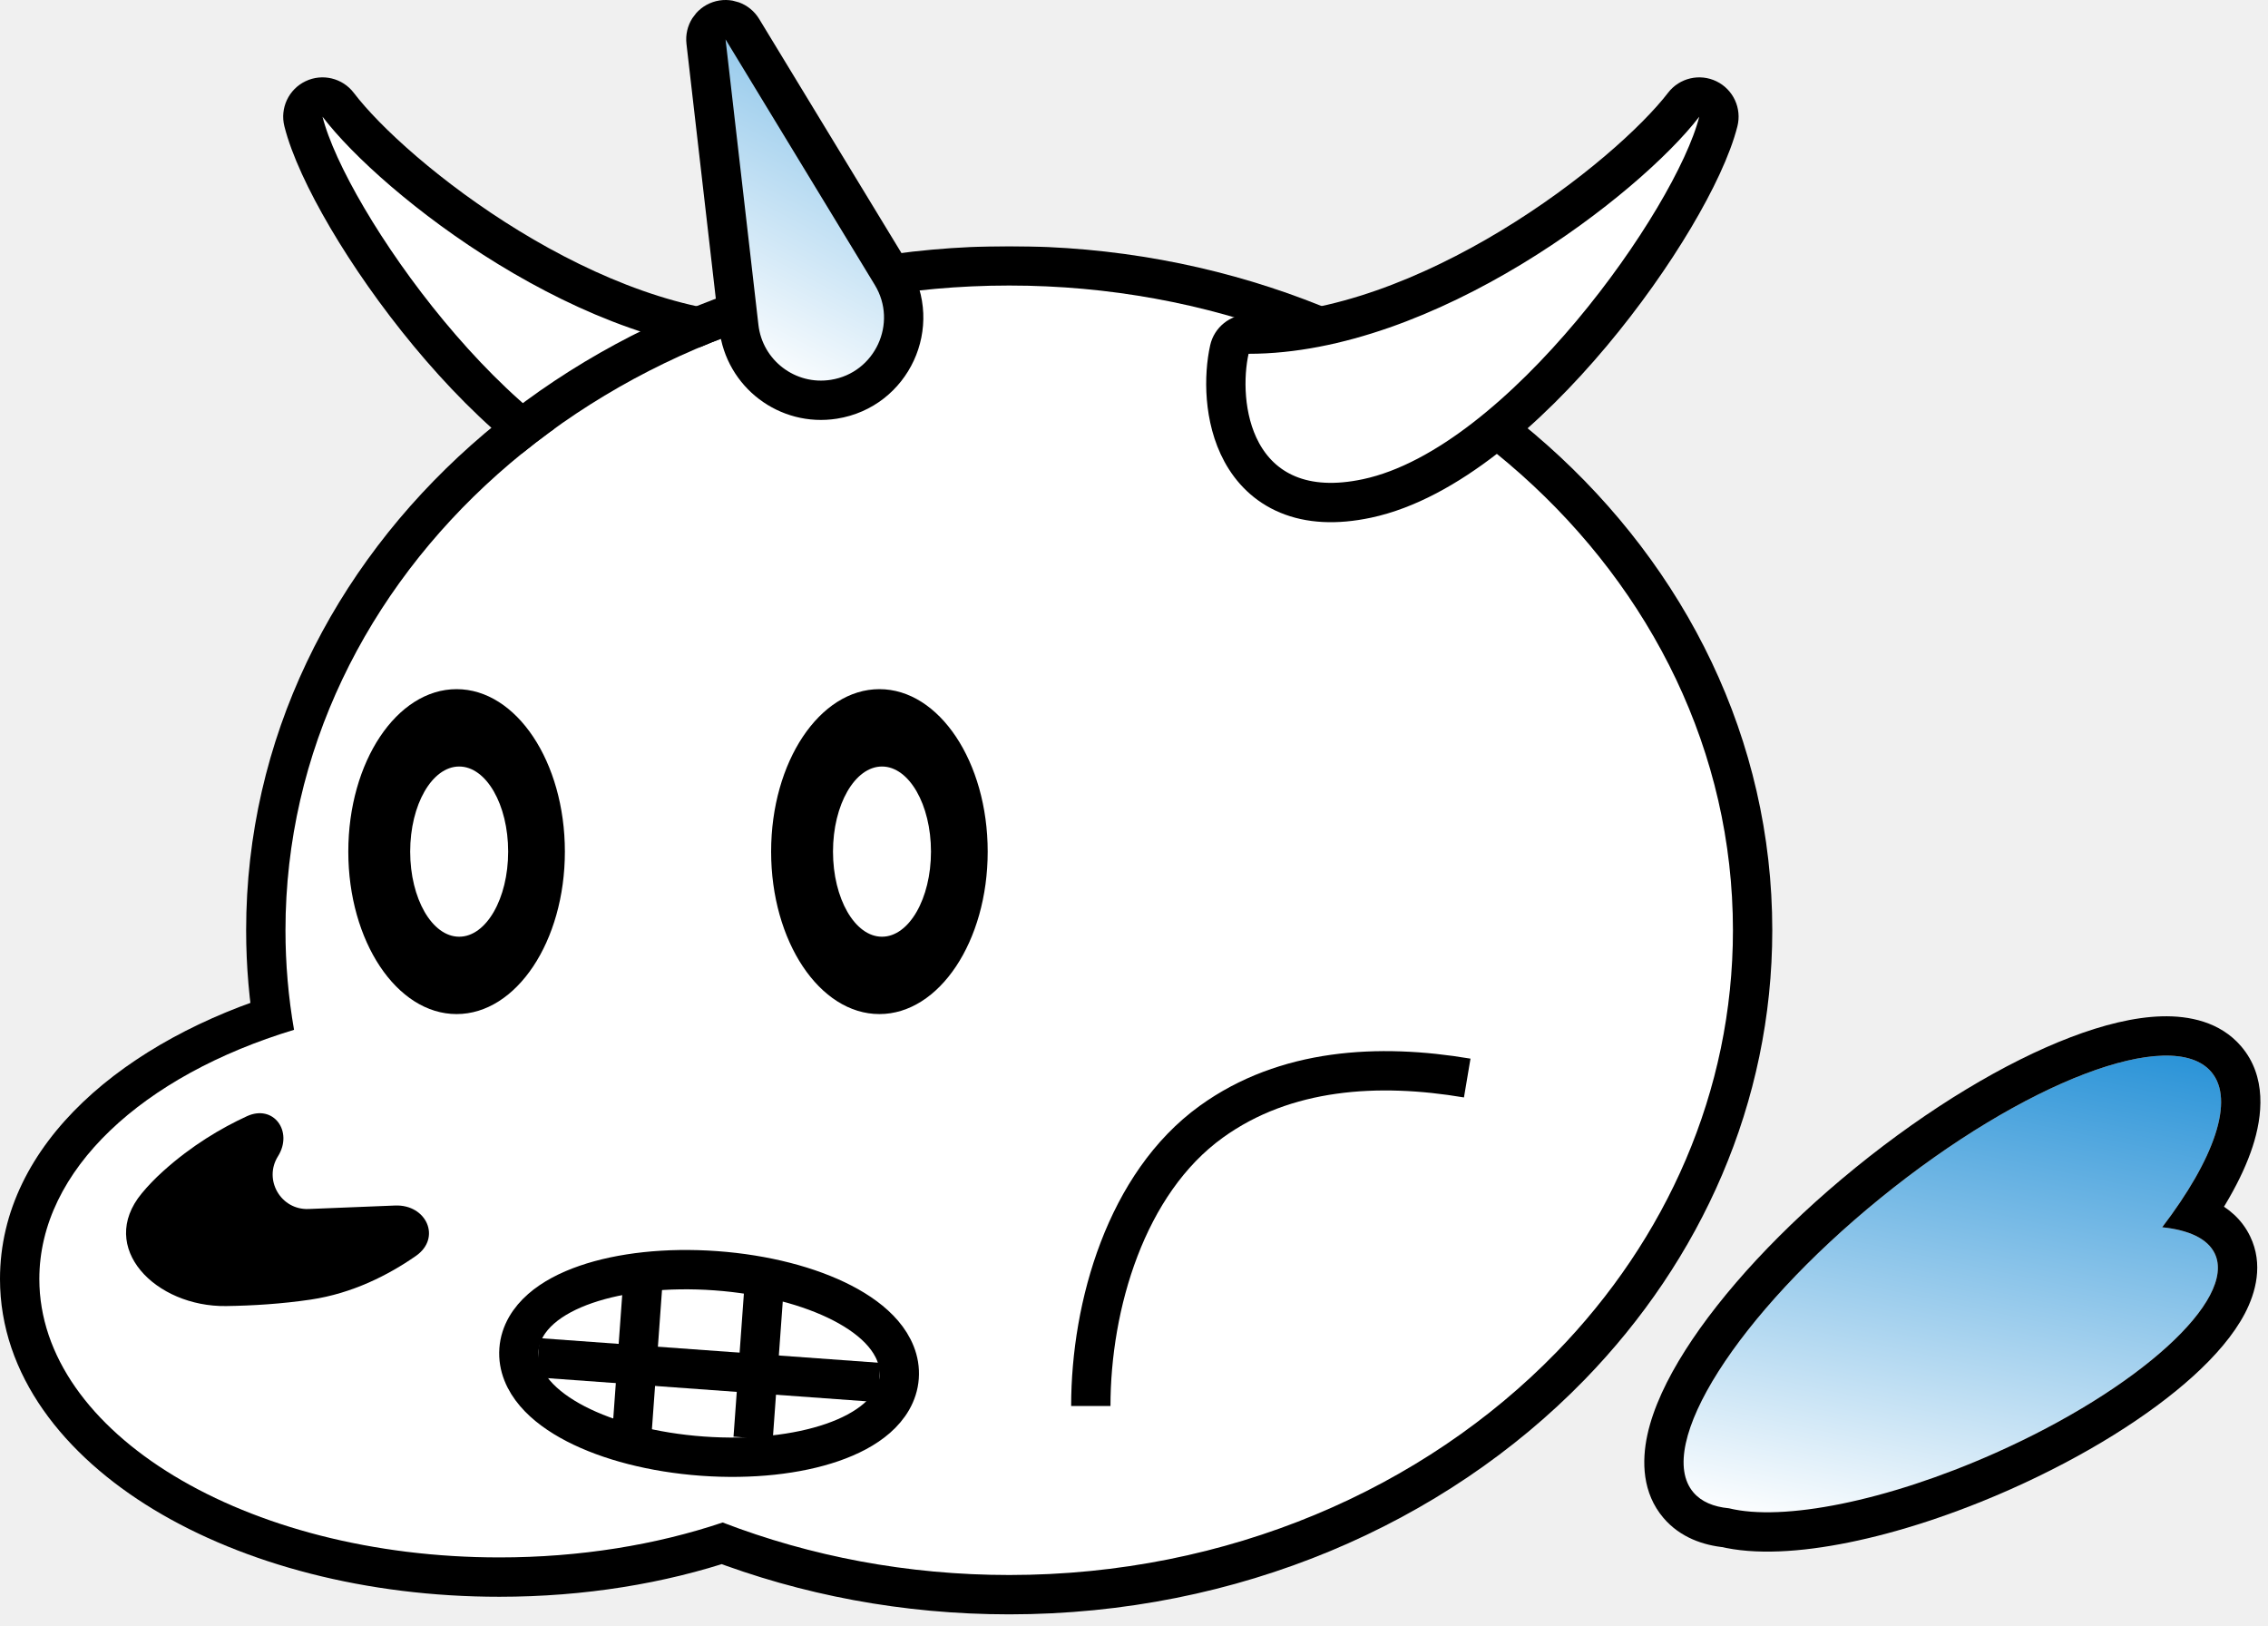
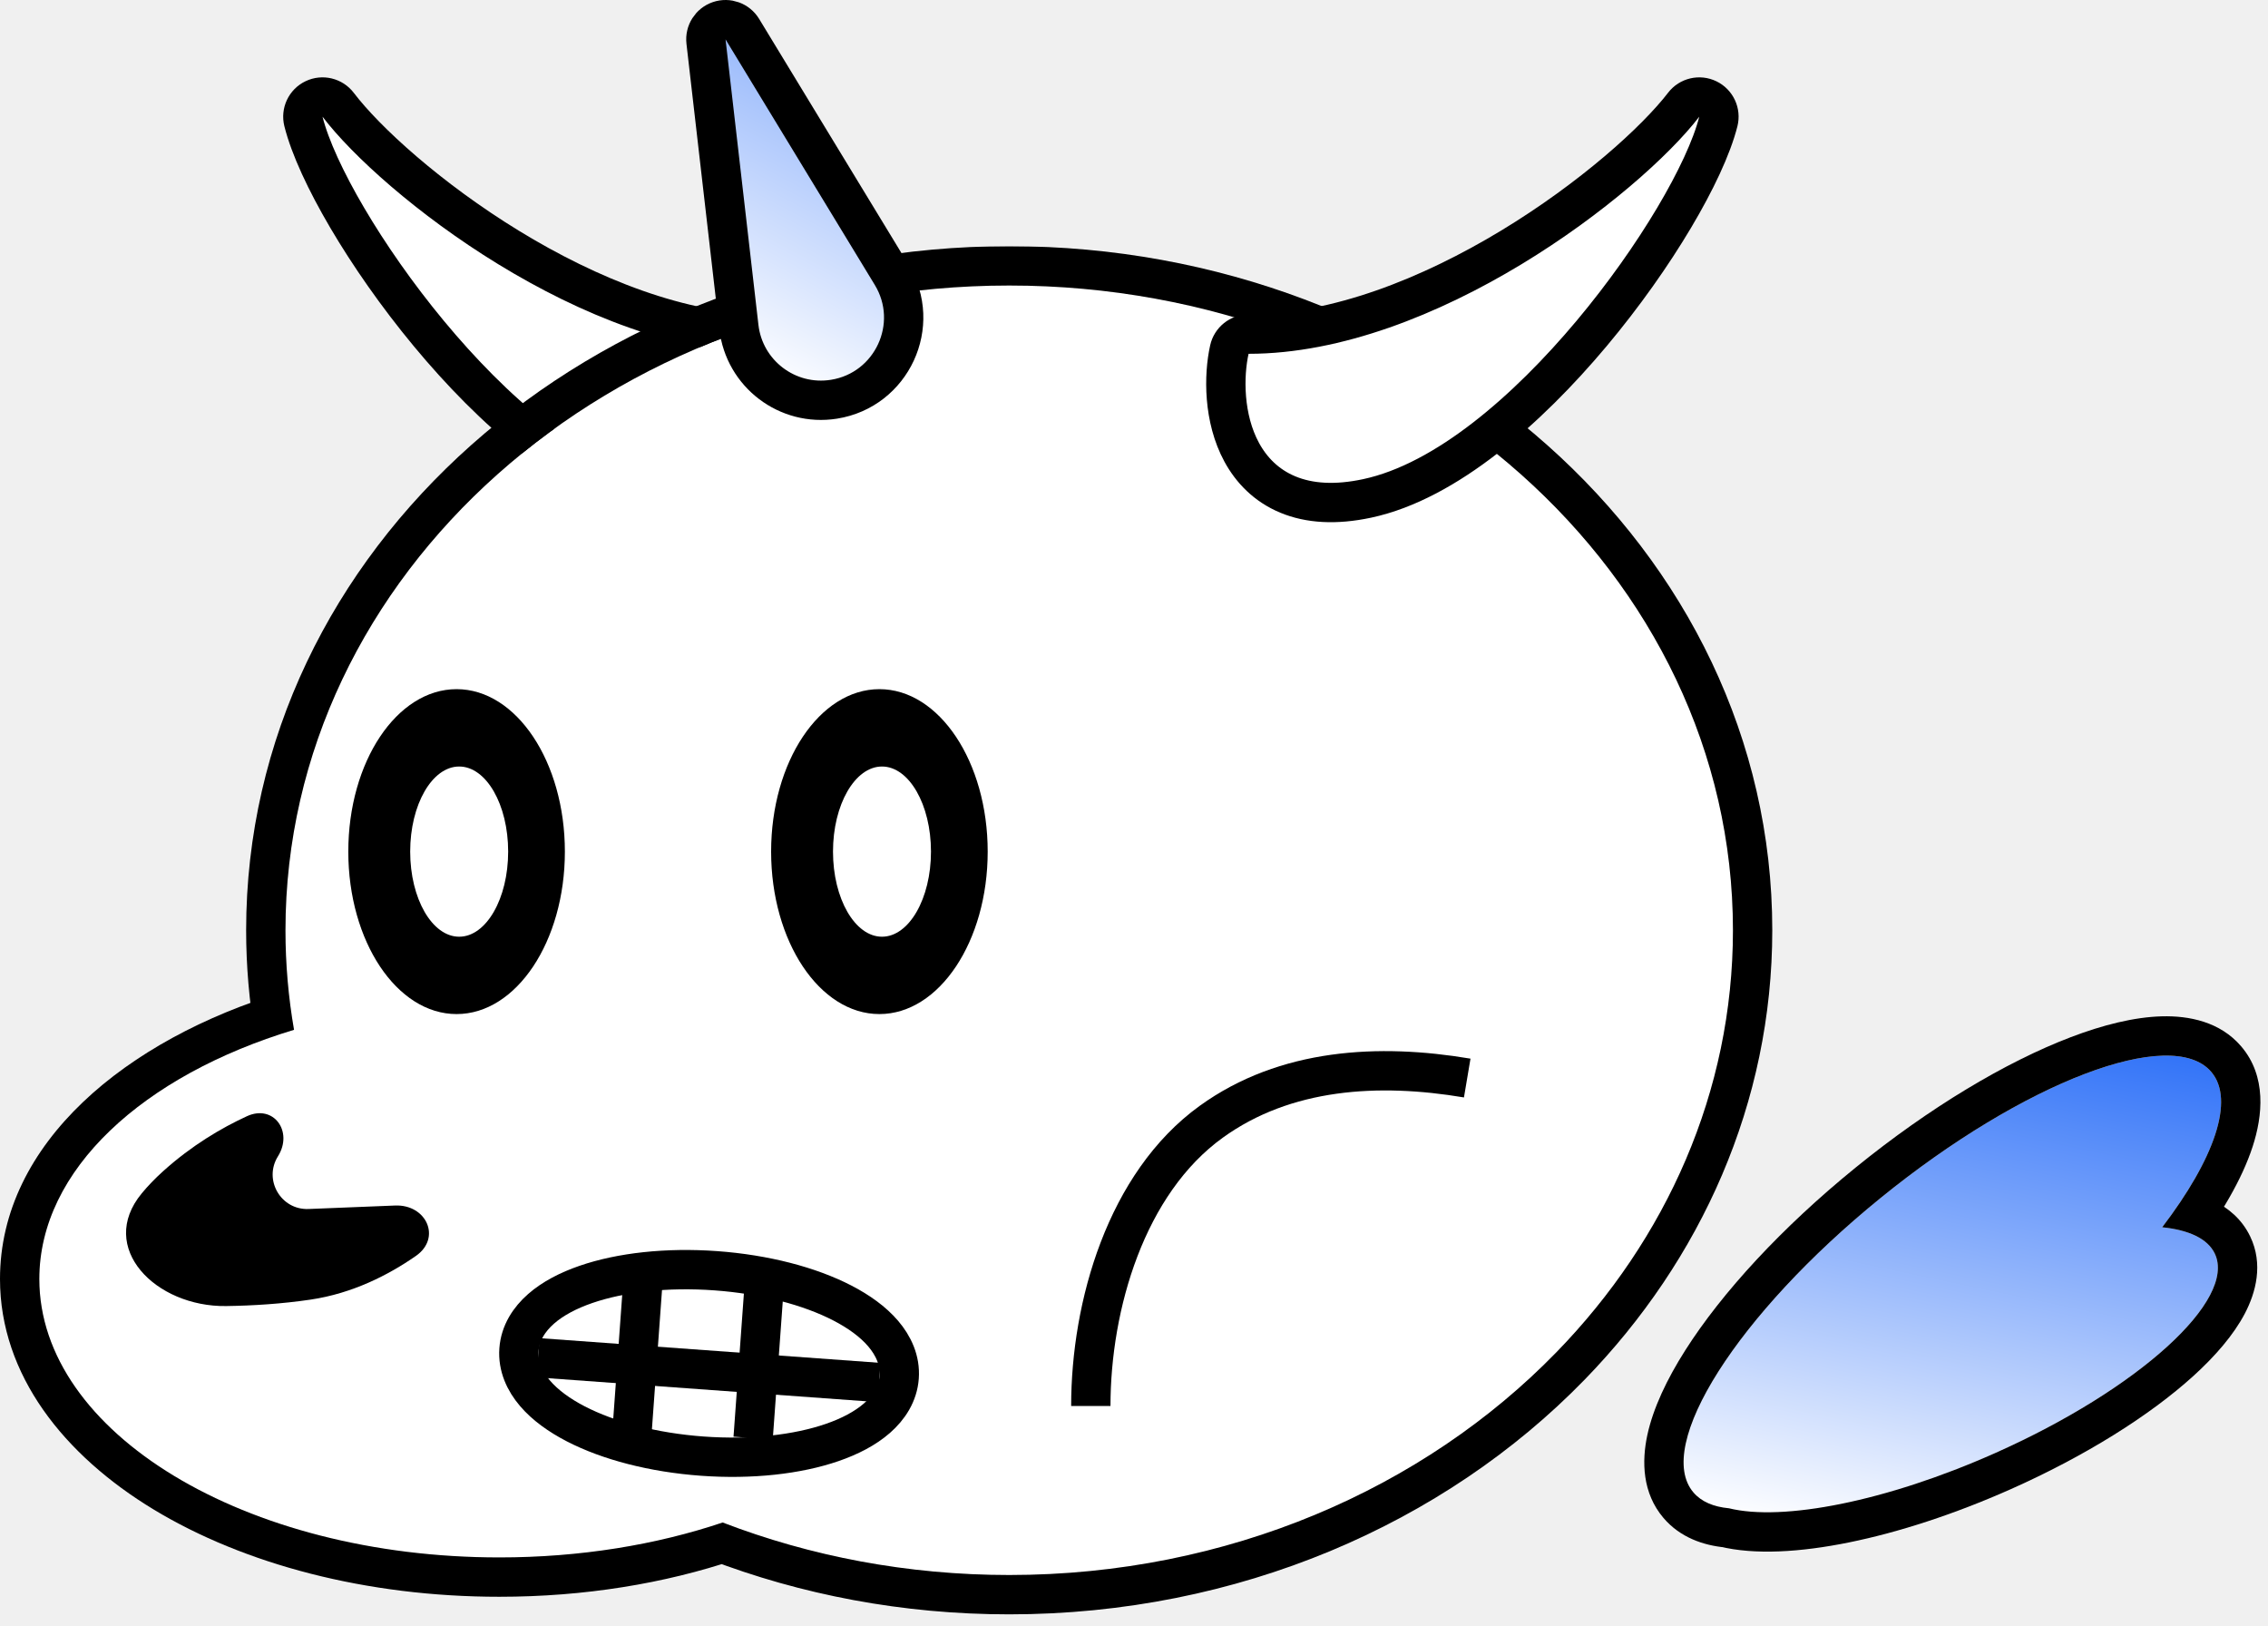
<svg xmlns="http://www.w3.org/2000/svg" width="173" height="124" viewBox="0 0 173 124" fill="none">
  <path d="M23.147 9.265C22.973 8.574 23.309 7.856 23.952 7.548C24.594 7.239 25.364 7.425 25.796 7.992C27.899 10.759 32.73 15.164 38.801 18.879C44.875 22.595 51.969 25.483 58.59 25.483C59.294 25.483 59.904 25.974 60.055 26.662C60.49 28.641 60.52 31.892 59.122 34.491C58.401 35.833 57.281 37.025 55.64 37.714C54.012 38.398 52.019 38.524 49.648 38.012C46.617 37.359 43.574 35.629 40.733 33.404C37.877 31.168 35.136 28.361 32.708 25.432C30.278 22.501 28.136 19.419 26.485 16.611C24.849 13.829 23.639 11.226 23.147 9.265Z" fill="white" stroke="black" stroke-width="3" stroke-linejoin="round" />
  <mask id="path-2-outside-1_11760_192385" maskUnits="userSpaceOnUse" x="0" y="18.775" width="136" height="105" fill="black">
    <rect fill="white" y="18.775" width="136" height="105" />
    <path fill-rule="evenodd" clip-rule="evenodd" d="M118.719 103.131C127.11 94.507 132.187 83.254 132.187 70.946C132.187 43.79 107.471 21.775 76.981 21.775C46.491 21.775 21.775 43.79 21.775 70.946C21.775 73.528 21.998 76.063 22.428 78.538C10.91 82.02 3 89.223 3 97.544C3 109.27 18.711 118.777 38.091 118.777C44.271 118.777 50.078 117.81 55.122 116.113C61.825 118.69 69.216 120.118 76.981 120.118C93.652 120.118 108.597 113.536 118.719 103.131Z" />
  </mask>
  <path fill-rule="evenodd" clip-rule="evenodd" d="M118.719 103.131C127.11 94.507 132.187 83.254 132.187 70.946C132.187 43.79 107.471 21.775 76.981 21.775C46.491 21.775 21.775 43.79 21.775 70.946C21.775 73.528 21.998 76.063 22.428 78.538C10.91 82.02 3 89.223 3 97.544C3 109.27 18.711 118.777 38.091 118.777C44.271 118.777 50.078 117.81 55.122 116.113C61.825 118.69 69.216 120.118 76.981 120.118C93.652 120.118 108.597 113.536 118.719 103.131Z" fill="white" />
  <path d="M118.719 103.131L120.87 105.223L118.719 103.131ZM22.428 78.538L23.297 81.409L25.839 80.641L25.384 78.023L22.428 78.538ZM55.122 116.113L56.198 113.313L55.189 112.925L54.165 113.27L55.122 116.113ZM129.187 70.946C129.187 82.398 124.469 92.919 116.569 101.039L120.87 105.223C129.751 96.094 135.187 84.111 135.187 70.946H129.187ZM76.981 24.775C106.15 24.775 129.187 45.764 129.187 70.946H135.187C135.187 41.816 108.791 18.775 76.981 18.775V24.775ZM24.775 70.946C24.775 45.764 47.812 24.775 76.981 24.775V18.775C45.17 18.775 18.775 41.816 18.775 70.946H24.775ZM25.384 78.023C24.983 75.718 24.775 73.355 24.775 70.946H18.775C18.775 73.701 19.013 76.409 19.473 79.052L25.384 78.023ZM6 97.544C6 91.283 12.157 84.777 23.297 81.409L21.56 75.666C9.663 79.263 0 87.162 0 97.544H6ZM38.091 115.777C28.855 115.777 20.639 113.506 14.831 109.991C8.967 106.443 6 101.952 6 97.544H0C0 104.862 4.888 110.988 11.725 115.124C18.617 119.295 27.946 121.777 38.091 121.777V115.777ZM54.165 113.27C49.447 114.857 43.965 115.777 38.091 115.777V121.777C44.577 121.777 50.709 120.763 56.078 118.956L54.165 113.27ZM76.981 117.118C69.584 117.118 62.559 115.758 56.198 113.313L54.045 118.913C61.091 121.622 68.847 123.118 76.981 123.118V117.118ZM116.569 101.039C107.028 110.847 92.866 117.118 76.981 117.118V123.118C94.438 123.118 110.166 116.226 120.87 105.223L116.569 101.039Z" fill="black" mask="url(#path-2-outside-1_11760_192385)" />
  <path d="M131.072 9.269C131.247 8.579 130.914 7.861 130.273 7.551C129.633 7.24 128.863 7.421 128.429 7.986C126.301 10.753 121.413 15.159 115.271 18.875C109.126 22.592 101.945 25.483 95.239 25.483C94.536 25.483 93.927 25.972 93.775 26.658C93.334 28.64 93.303 31.896 94.719 34.497C95.45 35.84 96.582 37.03 98.235 37.716C99.874 38.397 101.883 38.523 104.277 38.013C107.336 37.361 110.411 35.634 113.284 33.409C116.172 31.174 118.943 28.368 121.4 25.439C123.858 22.508 126.024 19.425 127.694 16.618C129.349 13.836 130.573 11.232 131.072 9.269Z" fill="white" stroke="black" stroke-width="3" stroke-linejoin="round" />
  <path d="M30.135 91.939L23.534 92.204C21.424 92.289 20.082 89.977 21.202 88.187C22.389 86.291 20.867 84.194 18.835 85.128C16.884 86.025 14.625 87.357 12.45 89.315C11.814 89.887 11.272 90.455 10.811 91.013C7.385 95.161 11.874 99.682 17.253 99.606C19.277 99.577 21.488 99.441 23.694 99.114C26.891 98.64 29.628 97.241 31.724 95.783C33.694 94.412 32.534 91.843 30.135 91.939Z" fill="black" />
  <path d="M53.575 111.052C57.319 111.323 60.826 110.927 63.487 110.008C64.814 109.55 66.002 108.937 66.901 108.149C67.807 107.355 68.496 106.309 68.588 105.034C68.681 103.759 68.15 102.625 67.368 101.708C66.593 100.799 65.505 100.021 64.258 99.376C61.758 98.083 58.344 97.185 54.6 96.913C50.856 96.642 47.349 97.038 44.688 97.957C43.361 98.415 42.173 99.028 41.274 99.816C40.368 100.61 39.679 101.655 39.587 102.931C39.495 104.206 40.025 105.34 40.807 106.256C41.583 107.166 42.67 107.943 43.917 108.589C46.417 109.882 49.831 110.78 53.575 111.052Z" fill="white" stroke="black" stroke-width="3" />
  <line x1="41.046" y1="103.549" x2="67.055" y2="105.436" stroke="black" stroke-width="3" />
  <line x1="58.386" y1="96.747" x2="57.448" y2="109.677" stroke="black" stroke-width="3" />
  <line x1="49.02" y1="98.013" x2="48.083" y2="110.942" stroke="black" stroke-width="3" />
  <path d="M56.624 2.221C56.258 1.619 55.523 1.353 54.856 1.581C54.19 1.81 53.772 2.472 53.853 3.172L56.361 24.944C56.772 28.508 60.069 31.01 63.611 30.448C68.037 29.745 70.337 24.778 68.009 20.949L56.624 2.221Z" fill="url(#paint0_linear_11760_192385)" stroke="black" stroke-width="3" stroke-linejoin="round" />
  <mask id="path-11-outside-2_11760_192385" maskUnits="userSpaceOnUse" x="123.683" y="69.617" width="53.867" height="58.18" fill="black">
    <rect fill="white" x="123.683" y="69.617" width="53.867" height="58.18" />
    <path fill-rule="evenodd" clip-rule="evenodd" d="M131.882 115.029C130.699 114.918 129.774 114.525 129.174 113.822C126.146 110.28 132.533 100.228 143.44 91.37C154.347 82.512 165.643 78.203 168.671 81.746C170.5 83.886 168.893 88.402 164.929 93.596C166.972 93.808 168.395 94.466 168.939 95.599C170.636 99.135 163.123 105.955 152.159 110.83C143.864 114.519 135.969 116.039 131.882 115.029Z" />
  </mask>
  <path fill-rule="evenodd" clip-rule="evenodd" d="M131.882 115.029C130.699 114.918 129.774 114.525 129.174 113.822C126.146 110.28 132.533 100.228 143.44 91.37C154.347 82.512 165.643 78.203 168.671 81.746C170.5 83.886 168.893 88.402 164.929 93.596C166.972 93.808 168.395 94.466 168.939 95.599C170.636 99.135 163.123 105.955 152.159 110.83C143.864 114.519 135.969 116.039 131.882 115.029Z" fill="url(#paint1_linear_11760_192385)" />
  <path d="M131.882 115.029L132.602 112.117C132.457 112.081 132.31 112.056 132.162 112.042L131.882 115.029ZM129.174 113.822L131.454 111.873L131.454 111.873L129.174 113.822ZM143.44 91.37L141.548 89.041L143.44 91.37ZM168.671 81.746L170.951 79.796L170.951 79.796L168.671 81.746ZM164.929 93.596L162.544 91.776C161.885 92.638 161.744 93.79 162.175 94.786C162.605 95.782 163.54 96.468 164.62 96.58L164.929 93.596ZM168.939 95.599L166.234 96.897L166.234 96.897L168.939 95.599ZM152.159 110.83L150.94 108.089L150.94 108.089L152.159 110.83ZM132.162 112.042C131.461 111.976 131.384 111.79 131.454 111.873L126.893 115.772C128.165 117.259 129.938 117.86 131.602 118.016L132.162 112.042ZM131.454 111.873C131.565 112.002 131.276 111.839 131.523 110.703C131.763 109.602 132.422 108.074 133.613 106.198C135.978 102.477 140.056 97.982 145.331 93.699L141.548 89.041C135.916 93.615 131.348 98.576 128.549 102.981C127.159 105.168 126.107 107.371 125.66 109.428C125.221 111.449 125.269 113.871 126.893 115.772L131.454 111.873ZM145.331 93.699C150.604 89.416 155.882 86.312 160.079 84.711C162.193 83.905 163.876 83.54 165.065 83.508C166.308 83.475 166.481 83.8 166.391 83.695L170.951 79.796C169.347 77.92 166.973 77.455 164.905 77.51C162.783 77.567 160.393 78.169 157.941 79.105C153.006 80.987 147.182 84.466 141.548 89.041L145.331 93.699ZM166.391 83.695C166.261 83.543 166.689 83.856 166.121 85.594C165.597 87.195 164.42 89.319 162.544 91.776L167.313 95.416C169.402 92.68 171.01 89.948 171.824 87.458C172.593 85.104 172.911 82.088 170.951 79.796L166.391 83.695ZM164.62 96.58C165.423 96.663 165.915 96.818 166.176 96.946C166.417 97.064 166.325 97.087 166.234 96.897L171.643 94.301C170.381 91.67 167.501 90.846 165.237 90.612L164.62 96.58ZM166.234 96.897C166.071 96.557 166.348 96.573 165.919 97.39C165.509 98.171 164.664 99.235 163.281 100.491C160.54 102.978 156.215 105.743 150.94 108.089L153.378 113.572C159.067 111.042 163.98 107.959 167.313 104.934C168.966 103.433 170.367 101.824 171.231 100.18C172.075 98.572 172.655 96.408 171.643 94.301L166.234 96.897ZM150.94 108.089C146.965 109.857 143.126 111.086 139.846 111.752C136.481 112.435 134.004 112.463 132.602 112.117L131.163 117.941C133.848 118.605 137.362 118.378 141.039 117.632C144.802 116.868 149.058 115.493 153.378 113.572L150.94 108.089Z" fill="black" mask="url(#path-11-outside-2_11760_192385)" />
  <ellipse cx="34.828" cy="64.948" rx="8.26" ry="12.39" fill="black" />
  <ellipse cx="35.025" cy="64.948" rx="3.737" ry="6.49" fill="white" />
  <ellipse cx="67.08" cy="64.948" rx="8.26" ry="12.39" fill="black" />
  <ellipse cx="67.277" cy="64.948" rx="3.737" ry="6.49" fill="white" />
  <path d="M83.206 107.23C83.206 99.556 85.897 90.239 92.392 85.551C98.044 81.471 105.168 81.079 111.918 82.216" stroke="black" stroke-width="3" />
  <defs>
    <linearGradient id="paint0_linear_11760_192385" x1="66.381" y1="-17.98" x2="45.227" y2="22.189" gradientUnits="userSpaceOnUse">
-       <stop stop-color="#2892D7" />
+       <stop stop-color="#3072f8" />
      <stop offset="1" stop-color="white" />
    </linearGradient>
    <linearGradient id="paint1_linear_11760_192385" x1="154.648" y1="77.543" x2="145.993" y2="118.7" gradientUnits="userSpaceOnUse">
-       <stop stop-color="#2892D7" />
+       <stop stop-color="#3072f8" />
      <stop offset="1" stop-color="white" />
    </linearGradient>
  </defs>
</svg>
